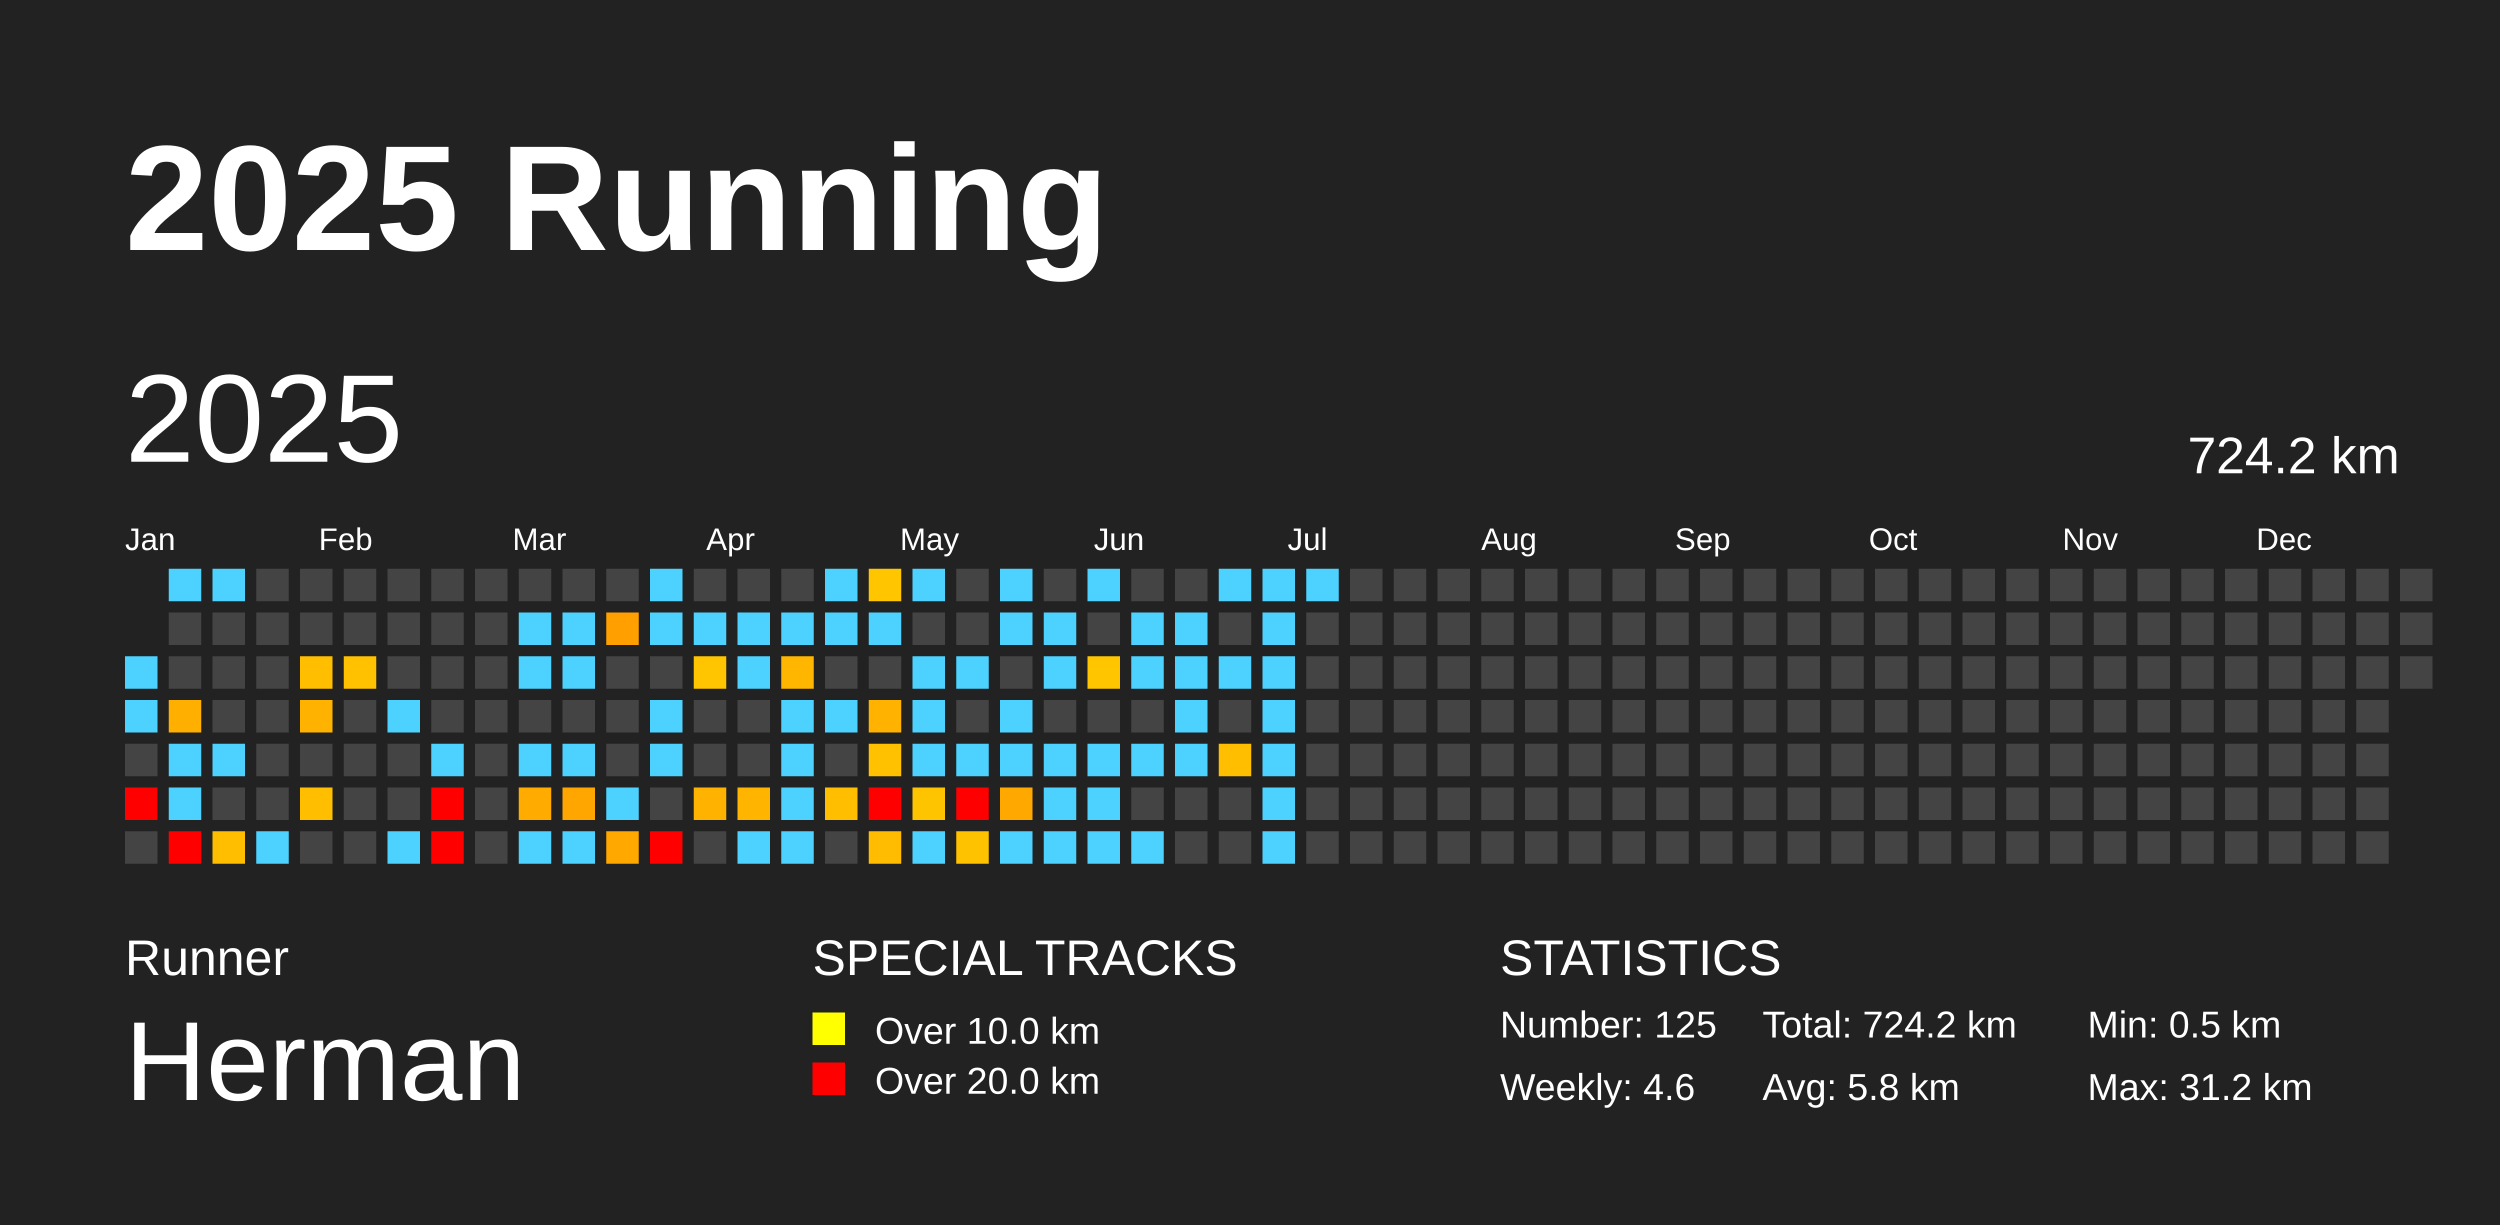
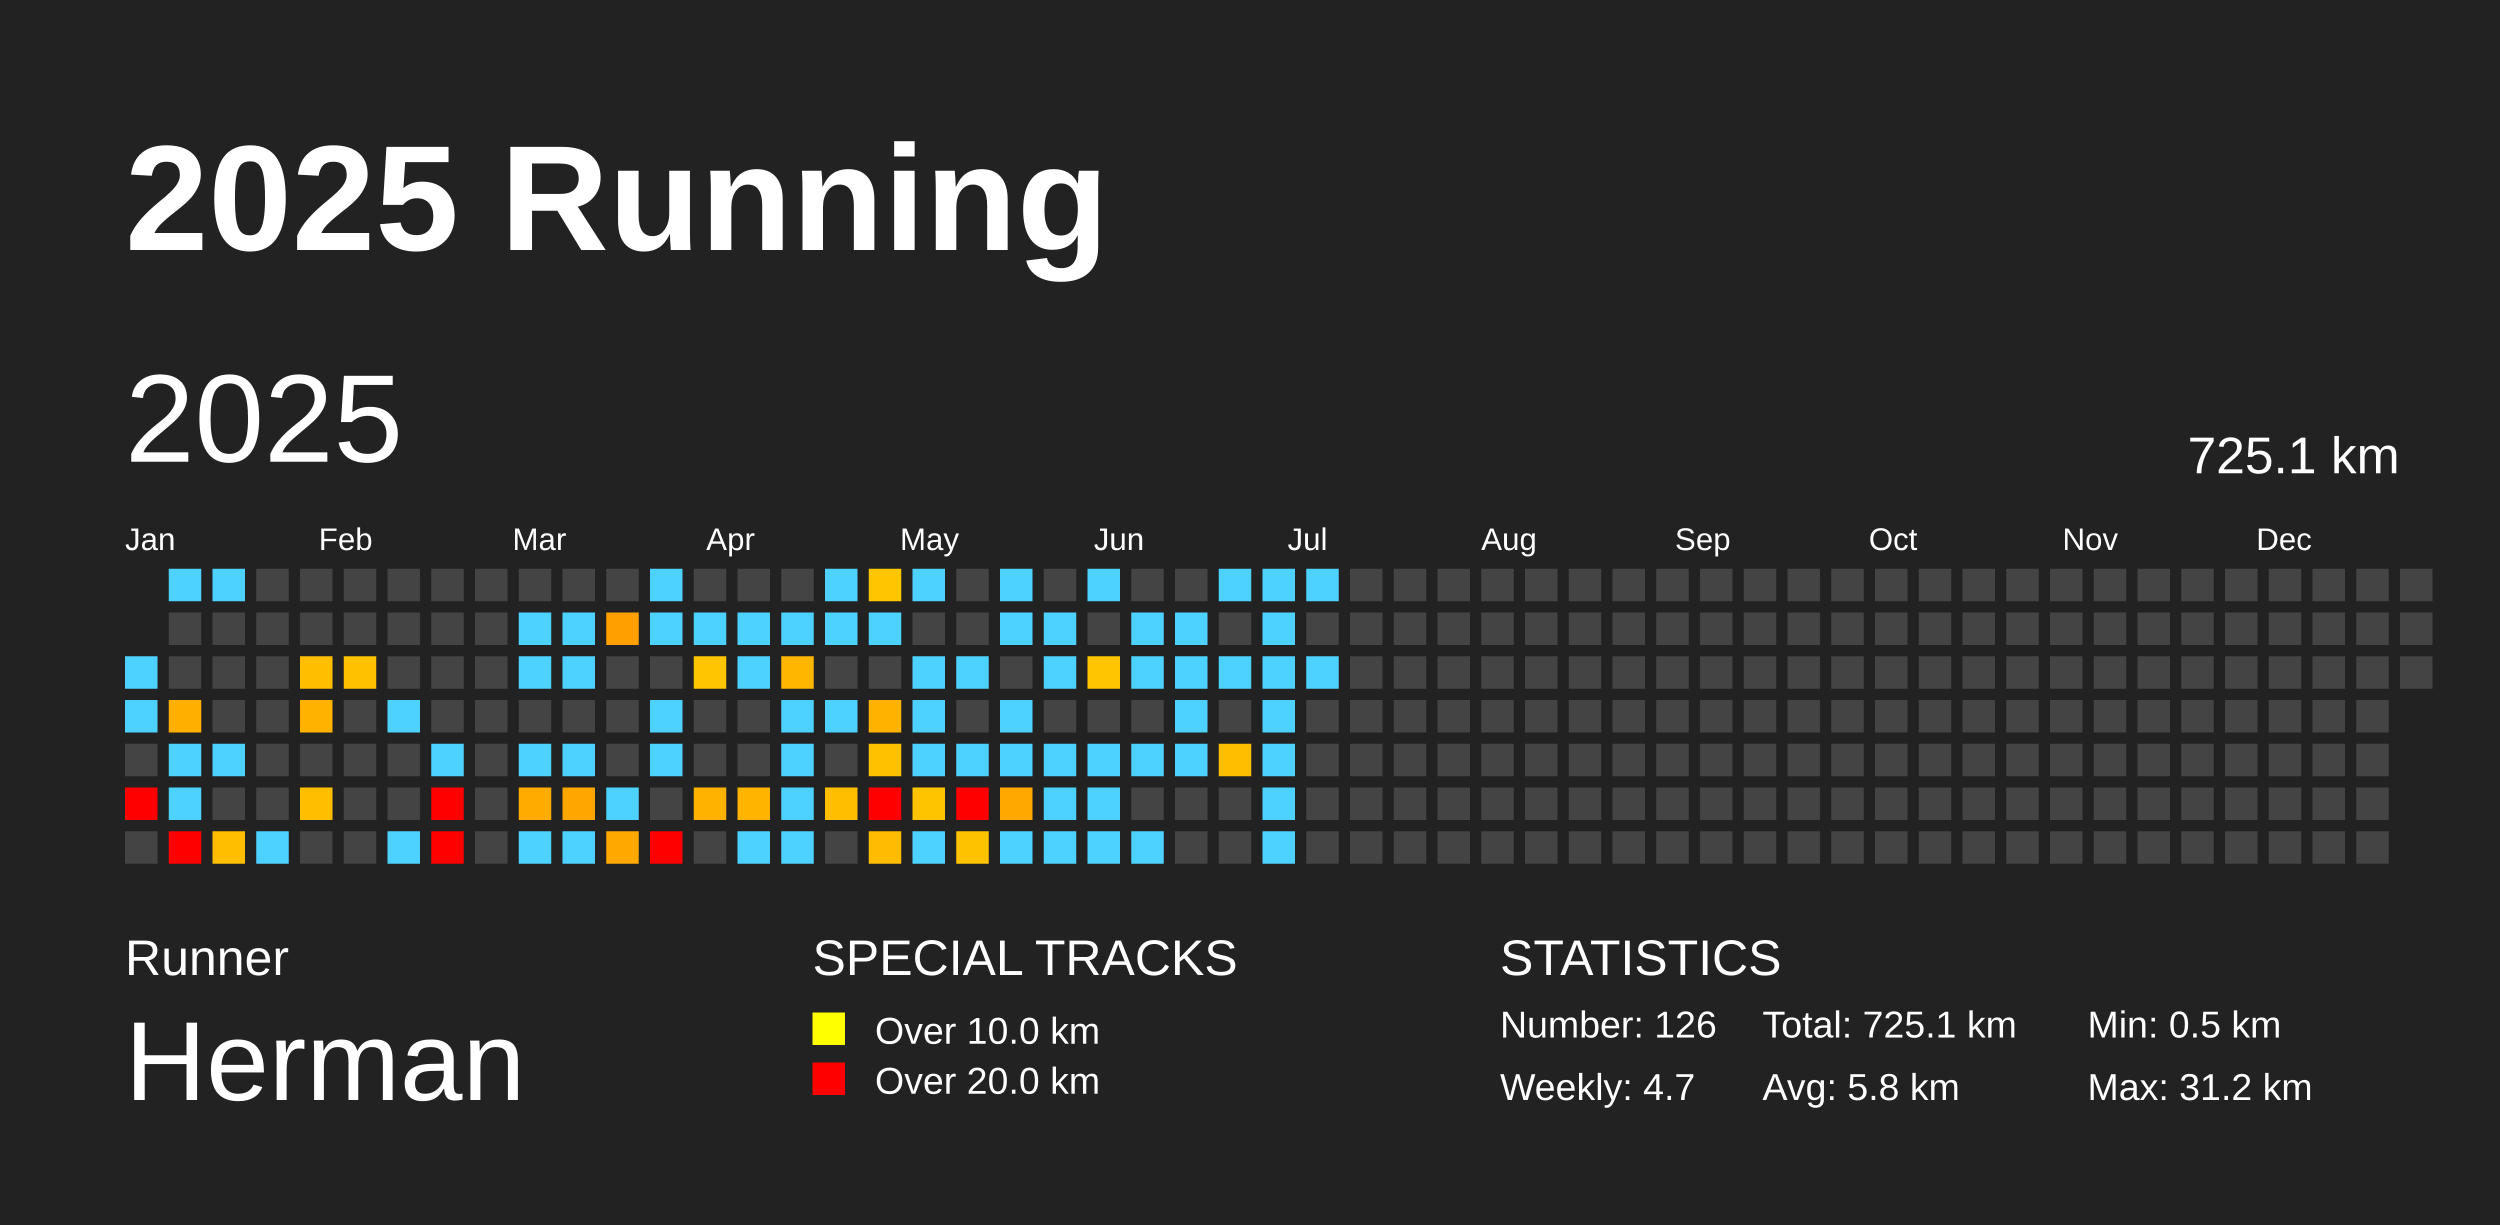
<svg xmlns="http://www.w3.org/2000/svg" baseProfile="full" height="98mm" version="1.1" viewBox="0,0,200,98" width="200mm">
  <defs />
  <rect fill="#222222" height="98" width="200" x="0" y="0" />
  <text fill="#FFFFFF" style="font-size:12px; font-family:Arial; font-weight:bold;" x="10" y="20">2025 Running</text>
  <text fill="#FFFFFF" style="font-size:4px; font-family:Arial" x="10" y="78">Runner</text>
  <text fill="#FFFFFF" style="font-size:9px; font-family:Arial" x="10" y="88">Herman</text>
  <text fill="#FFFFFF" style="font-size:4px; font-family:Arial" x="65" y="78">SPECIAL TRACKS</text>
  <rect fill="yellow" height="2.6" width="2.6" x="65" y="81" />
  <text fill="#FFFFFF" style="font-size:3px; font-family:Arial" x="70" y="83.5">Over 10.0 km</text>
  <rect fill="red" height="2.6" width="2.6" x="65" y="85" />
  <text fill="#FFFFFF" style="font-size:3px; font-family:Arial" x="70" y="87.5">Over 20.0 km</text>
  <text fill="#FFFFFF" style="font-size:4px; font-family:Arial" x="120" y="78">STATISTICS</text>
-   <text fill="#FFFFFF" style="font-size:3px; font-family:Arial" x="120" y="83">Number: 125</text>
-   <text fill="#FFFFFF" style="font-size:3px; font-family:Arial" x="120" y="88">Weekly: 4.6</text>
-   <text fill="#FFFFFF" style="font-size:3px; font-family:Arial" x="141" y="83">Total: 724.2 km</text>
+   <text fill="#FFFFFF" style="font-size:3px; font-family:Arial" x="120" y="83">Number: 126</text>
+   <text fill="#FFFFFF" style="font-size:3px; font-family:Arial" x="120" y="88">Weekly: 4.7</text>
+   <text fill="#FFFFFF" style="font-size:3px; font-family:Arial" x="141" y="83">Total: 725.1 km</text>
  <text fill="#FFFFFF" style="font-size:3px; font-family:Arial" x="141" y="88">Avg: 5.8 km</text>
  <text fill="#FFFFFF" style="font-size:3px; font-family:Arial" x="167" y="83">Min: 0.5 km</text>
  <text fill="#FFFFFF" style="font-size:3px; font-family:Arial" x="167" y="88">Max: 31.2 km</text>
  <text dominant-baseline="hanging" fill="#FFFFFF" style="font-size:10.0px; font-family:Arial;" x="10" y="30">2025</text>
-   <text dominant-baseline="hanging" fill="#FFFFFF" style="font-size:4.125px; font-family:Arial;" x="175" y="35">724.2 km</text>
+   <text dominant-baseline="hanging" fill="#FFFFFF" style="font-size:4.125px; font-family:Arial;" x="175" y="35">725.1 km</text>
  <text fill="#FFFFFF" style="font-size:2.5px; font-family:Arial" x="10.0" y="44">Jan</text>
  <text fill="#FFFFFF" style="font-size:2.5px; font-family:Arial" x="25.5" y="44">Feb</text>
  <text fill="#FFFFFF" style="font-size:2.5px; font-family:Arial" x="41.0" y="44">Mar</text>
  <text fill="#FFFFFF" style="font-size:2.5px; font-family:Arial" x="56.5" y="44">Apr</text>
  <text fill="#FFFFFF" style="font-size:2.5px; font-family:Arial" x="72.0" y="44">May</text>
  <text fill="#FFFFFF" style="font-size:2.5px; font-family:Arial" x="87.5" y="44">Jun</text>
  <text fill="#FFFFFF" style="font-size:2.5px; font-family:Arial" x="103.0" y="44">Jul</text>
  <text fill="#FFFFFF" style="font-size:2.5px; font-family:Arial" x="118.5" y="44">Aug</text>
  <text fill="#FFFFFF" style="font-size:2.5px; font-family:Arial" x="134.0" y="44">Sep</text>
  <text fill="#FFFFFF" style="font-size:2.5px; font-family:Arial" x="149.5" y="44">Oct</text>
  <text fill="#FFFFFF" style="font-size:2.5px; font-family:Arial" x="165.0" y="44">Nov</text>
  <text fill="#FFFFFF" style="font-size:2.5px; font-family:Arial" x="180.5" y="44">Dec</text>
  <rect fill="#4dd2ff" height="2.6" width="2.6" x="10.0" y="52.5" />
  <rect fill="#4dd2ff" height="2.6" width="2.6" x="10.0" y="56.0" />
  <rect fill="#444444" height="2.6" width="2.6" x="10.0" y="59.5" />
  <rect fill="red" height="2.6" width="2.6" x="10.0" y="63.0" />
  <rect fill="#444444" height="2.6" width="2.6" x="10.0" y="66.5" />
  <rect fill="#4dd2ff" height="2.6" width="2.6" x="13.5" y="45.5" />
  <rect fill="#444444" height="2.6" width="2.6" x="13.5" y="49.0" />
  <rect fill="#444444" height="2.6" width="2.6" x="13.5" y="52.5" />
  <rect fill="#ffaf00" height="2.6" width="2.6" x="13.5" y="56.0" />
  <rect fill="#4dd2ff" height="2.6" width="2.6" x="13.5" y="59.5" />
  <rect fill="#4dd2ff" height="2.6" width="2.6" x="13.5" y="63.0" />
  <rect fill="red" height="2.6" width="2.6" x="13.5" y="66.5" />
  <rect fill="#4dd2ff" height="2.6" width="2.6" x="17.0" y="45.5" />
  <rect fill="#444444" height="2.6" width="2.6" x="17.0" y="49.0" />
  <rect fill="#444444" height="2.6" width="2.6" x="17.0" y="52.5" />
  <rect fill="#444444" height="2.6" width="2.6" x="17.0" y="56.0" />
  <rect fill="#4dd2ff" height="2.6" width="2.6" x="17.0" y="59.5" />
  <rect fill="#444444" height="2.6" width="2.6" x="17.0" y="63.0" />
  <rect fill="#ffbe00" height="2.6" width="2.6" x="17.0" y="66.5" />
  <rect fill="#444444" height="2.6" width="2.6" x="20.5" y="45.5" />
  <rect fill="#444444" height="2.6" width="2.6" x="20.5" y="49.0" />
  <rect fill="#444444" height="2.6" width="2.6" x="20.5" y="52.5" />
  <rect fill="#444444" height="2.6" width="2.6" x="20.5" y="56.0" />
  <rect fill="#444444" height="2.6" width="2.6" x="20.5" y="59.5" />
  <rect fill="#444444" height="2.6" width="2.6" x="20.5" y="63.0" />
  <rect fill="#4dd2ff" height="2.6" width="2.6" x="20.5" y="66.5" />
  <rect fill="#444444" height="2.6" width="2.6" x="24.0" y="45.5" />
  <rect fill="#444444" height="2.6" width="2.6" x="24.0" y="49.0" />
  <rect fill="#ffbf00" height="2.6" width="2.6" x="24.0" y="52.5" />
  <rect fill="#ffb300" height="2.6" width="2.6" x="24.0" y="56.0" />
  <rect fill="#444444" height="2.6" width="2.6" x="24.0" y="59.5" />
  <rect fill="#ffbf00" height="2.6" width="2.6" x="24.0" y="63.0" />
  <rect fill="#444444" height="2.6" width="2.6" x="24.0" y="66.5" />
  <rect fill="#444444" height="2.6" width="2.6" x="27.5" y="45.5" />
  <rect fill="#444444" height="2.6" width="2.6" x="27.5" y="49.0" />
  <rect fill="#ffc100" height="2.6" width="2.6" x="27.5" y="52.5" />
  <rect fill="#444444" height="2.6" width="2.6" x="27.5" y="56.0" />
  <rect fill="#444444" height="2.6" width="2.6" x="27.5" y="59.5" />
  <rect fill="#444444" height="2.6" width="2.6" x="27.5" y="63.0" />
  <rect fill="#444444" height="2.6" width="2.6" x="27.5" y="66.5" />
  <rect fill="#444444" height="2.6" width="2.6" x="31.0" y="45.5" />
  <rect fill="#444444" height="2.6" width="2.6" x="31.0" y="49.0" />
  <rect fill="#444444" height="2.6" width="2.6" x="31.0" y="52.5" />
  <rect fill="#4dd2ff" height="2.6" width="2.6" x="31.0" y="56.0" />
  <rect fill="#444444" height="2.6" width="2.6" x="31.0" y="59.5" />
  <rect fill="#444444" height="2.6" width="2.6" x="31.0" y="63.0" />
  <rect fill="#4dd2ff" height="2.6" width="2.6" x="31.0" y="66.5" />
  <rect fill="#444444" height="2.6" width="2.6" x="34.5" y="45.5" />
  <rect fill="#444444" height="2.6" width="2.6" x="34.5" y="49.0" />
  <rect fill="#444444" height="2.6" width="2.6" x="34.5" y="52.5" />
  <rect fill="#444444" height="2.6" width="2.6" x="34.5" y="56.0" />
  <rect fill="#4dd2ff" height="2.6" width="2.6" x="34.5" y="59.5" />
  <rect fill="red" height="2.6" width="2.6" x="34.5" y="63.0" />
  <rect fill="red" height="2.6" width="2.6" x="34.5" y="66.5" />
  <rect fill="#444444" height="2.6" width="2.6" x="38.0" y="45.5" />
  <rect fill="#444444" height="2.6" width="2.6" x="38.0" y="49.0" />
  <rect fill="#444444" height="2.6" width="2.6" x="38.0" y="52.5" />
  <rect fill="#444444" height="2.6" width="2.6" x="38.0" y="56.0" />
  <rect fill="#444444" height="2.6" width="2.6" x="38.0" y="59.5" />
  <rect fill="#444444" height="2.6" width="2.6" x="38.0" y="63.0" />
  <rect fill="#444444" height="2.6" width="2.6" x="38.0" y="66.5" />
  <rect fill="#444444" height="2.6" width="2.6" x="41.5" y="45.5" />
  <rect fill="#4dd2ff" height="2.6" width="2.6" x="41.5" y="49.0" />
  <rect fill="#4dd2ff" height="2.6" width="2.6" x="41.5" y="52.5" />
  <rect fill="#444444" height="2.6" width="2.6" x="41.5" y="56.0" />
  <rect fill="#4dd2ff" height="2.6" width="2.6" x="41.5" y="59.5" />
  <rect fill="#ffab00" height="2.6" width="2.6" x="41.5" y="63.0" />
  <rect fill="#4dd2ff" height="2.6" width="2.6" x="41.5" y="66.5" />
  <rect fill="#444444" height="2.6" width="2.6" x="45.0" y="45.5" />
  <rect fill="#4dd2ff" height="2.6" width="2.6" x="45.0" y="49.0" />
  <rect fill="#4dd2ff" height="2.6" width="2.6" x="45.0" y="52.5" />
  <rect fill="#444444" height="2.6" width="2.6" x="45.0" y="56.0" />
  <rect fill="#4dd2ff" height="2.6" width="2.6" x="45.0" y="59.5" />
  <rect fill="#ffa600" height="2.6" width="2.6" x="45.0" y="63.0" />
  <rect fill="#4dd2ff" height="2.6" width="2.6" x="45.0" y="66.5" />
  <rect fill="#444444" height="2.6" width="2.6" x="48.5" y="45.5" />
  <rect fill="#ff9f00" height="2.6" width="2.6" x="48.5" y="49.0" />
  <rect fill="#444444" height="2.6" width="2.6" x="48.5" y="52.5" />
  <rect fill="#444444" height="2.6" width="2.6" x="48.5" y="56.0" />
  <rect fill="#444444" height="2.6" width="2.6" x="48.5" y="59.5" />
  <rect fill="#4dd2ff" height="2.6" width="2.6" x="48.5" y="63.0" />
  <rect fill="#ffa800" height="2.6" width="2.6" x="48.5" y="66.5" />
  <rect fill="#4dd2ff" height="2.6" width="2.6" x="52.0" y="45.5" />
  <rect fill="#4dd2ff" height="2.6" width="2.6" x="52.0" y="49.0" />
  <rect fill="#444444" height="2.6" width="2.6" x="52.0" y="52.5" />
  <rect fill="#4dd2ff" height="2.6" width="2.6" x="52.0" y="56.0" />
  <rect fill="#4dd2ff" height="2.6" width="2.6" x="52.0" y="59.5" />
  <rect fill="#444444" height="2.6" width="2.6" x="52.0" y="63.0" />
  <rect fill="red" height="2.6" width="2.6" x="52.0" y="66.5" />
  <rect fill="#444444" height="2.6" width="2.6" x="55.5" y="45.5" />
  <rect fill="#4dd2ff" height="2.6" width="2.6" x="55.5" y="49.0" />
  <rect fill="#ffc500" height="2.6" width="2.6" x="55.5" y="52.5" />
  <rect fill="#444444" height="2.6" width="2.6" x="55.5" y="56.0" />
  <rect fill="#444444" height="2.6" width="2.6" x="55.5" y="59.5" />
  <rect fill="#ffb300" height="2.6" width="2.6" x="55.5" y="63.0" />
  <rect fill="#444444" height="2.6" width="2.6" x="55.5" y="66.5" />
  <rect fill="#444444" height="2.6" width="2.6" x="59.0" y="45.5" />
  <rect fill="#4dd2ff" height="2.6" width="2.6" x="59.0" y="49.0" />
  <rect fill="#4dd2ff" height="2.6" width="2.6" x="59.0" y="52.5" />
  <rect fill="#444444" height="2.6" width="2.6" x="59.0" y="56.0" />
  <rect fill="#444444" height="2.6" width="2.6" x="59.0" y="59.5" />
  <rect fill="#ffb400" height="2.6" width="2.6" x="59.0" y="63.0" />
  <rect fill="#4dd2ff" height="2.6" width="2.6" x="59.0" y="66.5" />
  <rect fill="#444444" height="2.6" width="2.6" x="62.5" y="45.5" />
  <rect fill="#4dd2ff" height="2.6" width="2.6" x="62.5" y="49.0" />
  <rect fill="#ffb600" height="2.6" width="2.6" x="62.5" y="52.5" />
  <rect fill="#4dd2ff" height="2.6" width="2.6" x="62.5" y="56.0" />
  <rect fill="#4dd2ff" height="2.6" width="2.6" x="62.5" y="59.5" />
  <rect fill="#4dd2ff" height="2.6" width="2.6" x="62.5" y="63.0" />
  <rect fill="#4dd2ff" height="2.6" width="2.6" x="62.5" y="66.5" />
  <rect fill="#4dd2ff" height="2.6" width="2.6" x="66.0" y="45.5" />
  <rect fill="#4dd2ff" height="2.6" width="2.6" x="66.0" y="49.0" />
  <rect fill="#444444" height="2.6" width="2.6" x="66.0" y="52.5" />
  <rect fill="#4dd2ff" height="2.6" width="2.6" x="66.0" y="56.0" />
  <rect fill="#444444" height="2.6" width="2.6" x="66.0" y="59.5" />
  <rect fill="#ffbf00" height="2.6" width="2.6" x="66.0" y="63.0" />
  <rect fill="#444444" height="2.6" width="2.6" x="66.0" y="66.5" />
  <rect fill="#ffc600" height="2.6" width="2.6" x="69.5" y="45.5" />
  <rect fill="#4dd2ff" height="2.6" width="2.6" x="69.5" y="49.0" />
  <rect fill="#444444" height="2.6" width="2.6" x="69.5" y="52.5" />
  <rect fill="#ffb200" height="2.6" width="2.6" x="69.5" y="56.0" />
  <rect fill="#ffc100" height="2.6" width="2.6" x="69.5" y="59.5" />
  <rect fill="red" height="2.6" width="2.6" x="69.5" y="63.0" />
  <rect fill="#ffbc00" height="2.6" width="2.6" x="69.5" y="66.5" />
  <rect fill="#4dd2ff" height="2.6" width="2.6" x="73.0" y="45.5" />
  <rect fill="#444444" height="2.6" width="2.6" x="73.0" y="49.0" />
  <rect fill="#4dd2ff" height="2.6" width="2.6" x="73.0" y="52.5" />
  <rect fill="#4dd2ff" height="2.6" width="2.6" x="73.0" y="56.0" />
  <rect fill="#4dd2ff" height="2.6" width="2.6" x="73.0" y="59.5" />
  <rect fill="#ffc400" height="2.6" width="2.6" x="73.0" y="63.0" />
  <rect fill="#4dd2ff" height="2.6" width="2.6" x="73.0" y="66.5" />
  <rect fill="#444444" height="2.6" width="2.6" x="76.5" y="45.5" />
  <rect fill="#444444" height="2.6" width="2.6" x="76.5" y="49.0" />
  <rect fill="#4dd2ff" height="2.6" width="2.6" x="76.5" y="52.5" />
  <rect fill="#444444" height="2.6" width="2.6" x="76.5" y="56.0" />
  <rect fill="#4dd2ff" height="2.6" width="2.6" x="76.5" y="59.5" />
  <rect fill="red" height="2.6" width="2.6" x="76.5" y="63.0" />
  <rect fill="#ffc200" height="2.6" width="2.6" x="76.5" y="66.5" />
  <rect fill="#4dd2ff" height="2.6" width="2.6" x="80.0" y="45.5" />
  <rect fill="#4dd2ff" height="2.6" width="2.6" x="80.0" y="49.0" />
  <rect fill="#444444" height="2.6" width="2.6" x="80.0" y="52.5" />
  <rect fill="#4dd2ff" height="2.6" width="2.6" x="80.0" y="56.0" />
  <rect fill="#4dd2ff" height="2.6" width="2.6" x="80.0" y="59.5" />
  <rect fill="#ffa800" height="2.6" width="2.6" x="80.0" y="63.0" />
  <rect fill="#4dd2ff" height="2.6" width="2.6" x="80.0" y="66.5" />
  <rect fill="#444444" height="2.6" width="2.6" x="83.5" y="45.5" />
  <rect fill="#4dd2ff" height="2.6" width="2.6" x="83.5" y="49.0" />
  <rect fill="#4dd2ff" height="2.6" width="2.6" x="83.5" y="52.5" />
  <rect fill="#444444" height="2.6" width="2.6" x="83.5" y="56.0" />
  <rect fill="#4dd2ff" height="2.6" width="2.6" x="83.5" y="59.5" />
  <rect fill="#4dd2ff" height="2.6" width="2.6" x="83.5" y="63.0" />
  <rect fill="#4dd2ff" height="2.6" width="2.6" x="83.5" y="66.5" />
  <rect fill="#4dd2ff" height="2.6" width="2.6" x="87.0" y="45.5" />
  <rect fill="#444444" height="2.6" width="2.6" x="87.0" y="49.0" />
  <rect fill="#ffc600" height="2.6" width="2.6" x="87.0" y="52.5" />
  <rect fill="#444444" height="2.6" width="2.6" x="87.0" y="56.0" />
  <rect fill="#4dd2ff" height="2.6" width="2.6" x="87.0" y="59.5" />
  <rect fill="#4dd2ff" height="2.6" width="2.6" x="87.0" y="63.0" />
  <rect fill="#4dd2ff" height="2.6" width="2.6" x="87.0" y="66.5" />
  <rect fill="#444444" height="2.6" width="2.6" x="90.5" y="45.5" />
  <rect fill="#4dd2ff" height="2.6" width="2.6" x="90.5" y="49.0" />
  <rect fill="#4dd2ff" height="2.6" width="2.6" x="90.5" y="52.5" />
  <rect fill="#444444" height="2.6" width="2.6" x="90.5" y="56.0" />
  <rect fill="#4dd2ff" height="2.6" width="2.6" x="90.5" y="59.5" />
  <rect fill="#444444" height="2.6" width="2.6" x="90.5" y="63.0" />
  <rect fill="#4dd2ff" height="2.6" width="2.6" x="90.5" y="66.5" />
  <rect fill="#444444" height="2.6" width="2.6" x="94.0" y="45.5" />
  <rect fill="#4dd2ff" height="2.6" width="2.6" x="94.0" y="49.0" />
  <rect fill="#4dd2ff" height="2.6" width="2.6" x="94.0" y="52.5" />
  <rect fill="#4dd2ff" height="2.6" width="2.6" x="94.0" y="56.0" />
  <rect fill="#4dd2ff" height="2.6" width="2.6" x="94.0" y="59.5" />
  <rect fill="#444444" height="2.6" width="2.6" x="94.0" y="63.0" />
  <rect fill="#444444" height="2.6" width="2.6" x="94.0" y="66.5" />
  <rect fill="#4dd2ff" height="2.6" width="2.6" x="97.5" y="45.5" />
  <rect fill="#444444" height="2.6" width="2.6" x="97.5" y="49.0" />
  <rect fill="#4dd2ff" height="2.6" width="2.6" x="97.5" y="52.5" />
  <rect fill="#444444" height="2.6" width="2.6" x="97.5" y="56.0" />
  <rect fill="#ffbf00" height="2.6" width="2.6" x="97.5" y="59.5" />
  <rect fill="#444444" height="2.6" width="2.6" x="97.5" y="63.0" />
  <rect fill="#444444" height="2.6" width="2.6" x="97.5" y="66.5" />
  <rect fill="#4dd2ff" height="2.6" width="2.6" x="101.0" y="45.5" />
  <rect fill="#4dd2ff" height="2.6" width="2.6" x="101.0" y="49.0" />
  <rect fill="#4dd2ff" height="2.6" width="2.6" x="101.0" y="52.5" />
  <rect fill="#4dd2ff" height="2.6" width="2.6" x="101.0" y="56.0" />
  <rect fill="#4dd2ff" height="2.6" width="2.6" x="101.0" y="59.5" />
  <rect fill="#4dd2ff" height="2.6" width="2.6" x="101.0" y="63.0" />
  <rect fill="#4dd2ff" height="2.6" width="2.6" x="101.0" y="66.5" />
  <rect fill="#4dd2ff" height="2.6" width="2.6" x="104.5" y="45.5" />
  <rect fill="#444444" height="2.6" width="2.6" x="104.5" y="49.0" />
-   <rect fill="#444444" height="2.6" width="2.6" x="104.5" y="52.5" />
+   <rect fill="#4dd2ff" height="2.6" width="2.6" x="104.5" y="52.5" />
  <rect fill="#444444" height="2.6" width="2.6" x="104.5" y="56.0" />
  <rect fill="#444444" height="2.6" width="2.6" x="104.5" y="59.5" />
  <rect fill="#444444" height="2.6" width="2.6" x="104.5" y="63.0" />
  <rect fill="#444444" height="2.6" width="2.6" x="104.5" y="66.5" />
  <rect fill="#444444" height="2.6" width="2.6" x="108.0" y="45.5" />
  <rect fill="#444444" height="2.6" width="2.6" x="108.0" y="49.0" />
  <rect fill="#444444" height="2.6" width="2.6" x="108.0" y="52.5" />
  <rect fill="#444444" height="2.6" width="2.6" x="108.0" y="56.0" />
  <rect fill="#444444" height="2.6" width="2.6" x="108.0" y="59.5" />
  <rect fill="#444444" height="2.6" width="2.6" x="108.0" y="63.0" />
  <rect fill="#444444" height="2.6" width="2.6" x="108.0" y="66.5" />
  <rect fill="#444444" height="2.6" width="2.6" x="111.5" y="45.5" />
  <rect fill="#444444" height="2.6" width="2.6" x="111.5" y="49.0" />
  <rect fill="#444444" height="2.6" width="2.6" x="111.5" y="52.5" />
  <rect fill="#444444" height="2.6" width="2.6" x="111.5" y="56.0" />
  <rect fill="#444444" height="2.6" width="2.6" x="111.5" y="59.5" />
  <rect fill="#444444" height="2.6" width="2.6" x="111.5" y="63.0" />
  <rect fill="#444444" height="2.6" width="2.6" x="111.5" y="66.5" />
  <rect fill="#444444" height="2.6" width="2.6" x="115.0" y="45.5" />
  <rect fill="#444444" height="2.6" width="2.6" x="115.0" y="49.0" />
  <rect fill="#444444" height="2.6" width="2.6" x="115.0" y="52.5" />
  <rect fill="#444444" height="2.6" width="2.6" x="115.0" y="56.0" />
  <rect fill="#444444" height="2.6" width="2.6" x="115.0" y="59.5" />
  <rect fill="#444444" height="2.6" width="2.6" x="115.0" y="63.0" />
  <rect fill="#444444" height="2.6" width="2.6" x="115.0" y="66.5" />
  <rect fill="#444444" height="2.6" width="2.6" x="118.5" y="45.5" />
  <rect fill="#444444" height="2.6" width="2.6" x="118.5" y="49.0" />
  <rect fill="#444444" height="2.6" width="2.6" x="118.5" y="52.5" />
  <rect fill="#444444" height="2.6" width="2.6" x="118.5" y="56.0" />
  <rect fill="#444444" height="2.6" width="2.6" x="118.5" y="59.5" />
  <rect fill="#444444" height="2.6" width="2.6" x="118.5" y="63.0" />
  <rect fill="#444444" height="2.6" width="2.6" x="118.5" y="66.5" />
  <rect fill="#444444" height="2.6" width="2.6" x="122.0" y="45.5" />
  <rect fill="#444444" height="2.6" width="2.6" x="122.0" y="49.0" />
  <rect fill="#444444" height="2.6" width="2.6" x="122.0" y="52.5" />
  <rect fill="#444444" height="2.6" width="2.6" x="122.0" y="56.0" />
  <rect fill="#444444" height="2.6" width="2.6" x="122.0" y="59.5" />
  <rect fill="#444444" height="2.6" width="2.6" x="122.0" y="63.0" />
  <rect fill="#444444" height="2.6" width="2.6" x="122.0" y="66.5" />
  <rect fill="#444444" height="2.6" width="2.6" x="125.5" y="45.5" />
  <rect fill="#444444" height="2.6" width="2.6" x="125.5" y="49.0" />
  <rect fill="#444444" height="2.6" width="2.6" x="125.5" y="52.5" />
  <rect fill="#444444" height="2.6" width="2.6" x="125.5" y="56.0" />
  <rect fill="#444444" height="2.6" width="2.6" x="125.5" y="59.5" />
  <rect fill="#444444" height="2.6" width="2.6" x="125.5" y="63.0" />
  <rect fill="#444444" height="2.6" width="2.6" x="125.5" y="66.5" />
  <rect fill="#444444" height="2.6" width="2.6" x="129.0" y="45.5" />
  <rect fill="#444444" height="2.6" width="2.6" x="129.0" y="49.0" />
  <rect fill="#444444" height="2.6" width="2.6" x="129.0" y="52.5" />
  <rect fill="#444444" height="2.6" width="2.6" x="129.0" y="56.0" />
  <rect fill="#444444" height="2.6" width="2.6" x="129.0" y="59.5" />
  <rect fill="#444444" height="2.6" width="2.6" x="129.0" y="63.0" />
  <rect fill="#444444" height="2.6" width="2.6" x="129.0" y="66.5" />
  <rect fill="#444444" height="2.6" width="2.6" x="132.5" y="45.5" />
  <rect fill="#444444" height="2.6" width="2.6" x="132.5" y="49.0" />
  <rect fill="#444444" height="2.6" width="2.6" x="132.5" y="52.5" />
  <rect fill="#444444" height="2.6" width="2.6" x="132.5" y="56.0" />
  <rect fill="#444444" height="2.6" width="2.6" x="132.5" y="59.5" />
  <rect fill="#444444" height="2.6" width="2.6" x="132.5" y="63.0" />
  <rect fill="#444444" height="2.6" width="2.6" x="132.5" y="66.5" />
  <rect fill="#444444" height="2.6" width="2.6" x="136.0" y="45.5" />
  <rect fill="#444444" height="2.6" width="2.6" x="136.0" y="49.0" />
  <rect fill="#444444" height="2.6" width="2.6" x="136.0" y="52.5" />
  <rect fill="#444444" height="2.6" width="2.6" x="136.0" y="56.0" />
  <rect fill="#444444" height="2.6" width="2.6" x="136.0" y="59.5" />
  <rect fill="#444444" height="2.6" width="2.6" x="136.0" y="63.0" />
  <rect fill="#444444" height="2.6" width="2.6" x="136.0" y="66.5" />
  <rect fill="#444444" height="2.6" width="2.6" x="139.5" y="45.5" />
  <rect fill="#444444" height="2.6" width="2.6" x="139.5" y="49.0" />
  <rect fill="#444444" height="2.6" width="2.6" x="139.5" y="52.5" />
  <rect fill="#444444" height="2.6" width="2.6" x="139.5" y="56.0" />
  <rect fill="#444444" height="2.6" width="2.6" x="139.5" y="59.5" />
  <rect fill="#444444" height="2.6" width="2.6" x="139.5" y="63.0" />
  <rect fill="#444444" height="2.6" width="2.6" x="139.5" y="66.5" />
  <rect fill="#444444" height="2.6" width="2.6" x="143.0" y="45.5" />
  <rect fill="#444444" height="2.6" width="2.6" x="143.0" y="49.0" />
  <rect fill="#444444" height="2.6" width="2.6" x="143.0" y="52.5" />
  <rect fill="#444444" height="2.6" width="2.6" x="143.0" y="56.0" />
  <rect fill="#444444" height="2.6" width="2.6" x="143.0" y="59.5" />
  <rect fill="#444444" height="2.6" width="2.6" x="143.0" y="63.0" />
  <rect fill="#444444" height="2.6" width="2.6" x="143.0" y="66.5" />
  <rect fill="#444444" height="2.6" width="2.6" x="146.5" y="45.5" />
  <rect fill="#444444" height="2.6" width="2.6" x="146.5" y="49.0" />
  <rect fill="#444444" height="2.6" width="2.6" x="146.5" y="52.5" />
  <rect fill="#444444" height="2.6" width="2.6" x="146.5" y="56.0" />
  <rect fill="#444444" height="2.6" width="2.6" x="146.5" y="59.5" />
  <rect fill="#444444" height="2.6" width="2.6" x="146.5" y="63.0" />
  <rect fill="#444444" height="2.6" width="2.6" x="146.5" y="66.5" />
  <rect fill="#444444" height="2.6" width="2.6" x="150.0" y="45.5" />
  <rect fill="#444444" height="2.6" width="2.6" x="150.0" y="49.0" />
  <rect fill="#444444" height="2.6" width="2.6" x="150.0" y="52.5" />
  <rect fill="#444444" height="2.6" width="2.6" x="150.0" y="56.0" />
  <rect fill="#444444" height="2.6" width="2.6" x="150.0" y="59.5" />
  <rect fill="#444444" height="2.6" width="2.6" x="150.0" y="63.0" />
  <rect fill="#444444" height="2.6" width="2.6" x="150.0" y="66.5" />
  <rect fill="#444444" height="2.6" width="2.6" x="153.5" y="45.5" />
  <rect fill="#444444" height="2.6" width="2.6" x="153.5" y="49.0" />
  <rect fill="#444444" height="2.6" width="2.6" x="153.5" y="52.5" />
  <rect fill="#444444" height="2.6" width="2.6" x="153.5" y="56.0" />
  <rect fill="#444444" height="2.6" width="2.6" x="153.5" y="59.5" />
  <rect fill="#444444" height="2.6" width="2.6" x="153.5" y="63.0" />
  <rect fill="#444444" height="2.6" width="2.6" x="153.5" y="66.5" />
  <rect fill="#444444" height="2.6" width="2.6" x="157.0" y="45.5" />
  <rect fill="#444444" height="2.6" width="2.6" x="157.0" y="49.0" />
  <rect fill="#444444" height="2.6" width="2.6" x="157.0" y="52.5" />
  <rect fill="#444444" height="2.6" width="2.6" x="157.0" y="56.0" />
  <rect fill="#444444" height="2.6" width="2.6" x="157.0" y="59.5" />
  <rect fill="#444444" height="2.6" width="2.6" x="157.0" y="63.0" />
  <rect fill="#444444" height="2.6" width="2.6" x="157.0" y="66.5" />
  <rect fill="#444444" height="2.6" width="2.6" x="160.5" y="45.5" />
  <rect fill="#444444" height="2.6" width="2.6" x="160.5" y="49.0" />
  <rect fill="#444444" height="2.6" width="2.6" x="160.5" y="52.5" />
  <rect fill="#444444" height="2.6" width="2.6" x="160.5" y="56.0" />
  <rect fill="#444444" height="2.6" width="2.6" x="160.5" y="59.5" />
  <rect fill="#444444" height="2.6" width="2.6" x="160.5" y="63.0" />
  <rect fill="#444444" height="2.6" width="2.6" x="160.5" y="66.5" />
  <rect fill="#444444" height="2.6" width="2.6" x="164.0" y="45.5" />
  <rect fill="#444444" height="2.6" width="2.6" x="164.0" y="49.0" />
  <rect fill="#444444" height="2.6" width="2.6" x="164.0" y="52.5" />
  <rect fill="#444444" height="2.6" width="2.6" x="164.0" y="56.0" />
  <rect fill="#444444" height="2.6" width="2.6" x="164.0" y="59.5" />
  <rect fill="#444444" height="2.6" width="2.6" x="164.0" y="63.0" />
  <rect fill="#444444" height="2.6" width="2.6" x="164.0" y="66.5" />
  <rect fill="#444444" height="2.6" width="2.6" x="167.5" y="45.5" />
  <rect fill="#444444" height="2.6" width="2.6" x="167.5" y="49.0" />
  <rect fill="#444444" height="2.6" width="2.6" x="167.5" y="52.5" />
  <rect fill="#444444" height="2.6" width="2.6" x="167.5" y="56.0" />
  <rect fill="#444444" height="2.6" width="2.6" x="167.5" y="59.5" />
  <rect fill="#444444" height="2.6" width="2.6" x="167.5" y="63.0" />
  <rect fill="#444444" height="2.6" width="2.6" x="167.5" y="66.5" />
  <rect fill="#444444" height="2.6" width="2.6" x="171.0" y="45.5" />
  <rect fill="#444444" height="2.6" width="2.6" x="171.0" y="49.0" />
  <rect fill="#444444" height="2.6" width="2.6" x="171.0" y="52.5" />
  <rect fill="#444444" height="2.6" width="2.6" x="171.0" y="56.0" />
  <rect fill="#444444" height="2.6" width="2.6" x="171.0" y="59.5" />
  <rect fill="#444444" height="2.6" width="2.6" x="171.0" y="63.0" />
  <rect fill="#444444" height="2.6" width="2.6" x="171.0" y="66.5" />
  <rect fill="#444444" height="2.6" width="2.6" x="174.5" y="45.5" />
  <rect fill="#444444" height="2.6" width="2.6" x="174.5" y="49.0" />
  <rect fill="#444444" height="2.6" width="2.6" x="174.5" y="52.5" />
  <rect fill="#444444" height="2.6" width="2.6" x="174.5" y="56.0" />
  <rect fill="#444444" height="2.6" width="2.6" x="174.5" y="59.5" />
  <rect fill="#444444" height="2.6" width="2.6" x="174.5" y="63.0" />
  <rect fill="#444444" height="2.6" width="2.6" x="174.5" y="66.5" />
  <rect fill="#444444" height="2.6" width="2.6" x="178.0" y="45.5" />
  <rect fill="#444444" height="2.6" width="2.6" x="178.0" y="49.0" />
  <rect fill="#444444" height="2.6" width="2.6" x="178.0" y="52.5" />
  <rect fill="#444444" height="2.6" width="2.6" x="178.0" y="56.0" />
  <rect fill="#444444" height="2.6" width="2.6" x="178.0" y="59.5" />
  <rect fill="#444444" height="2.6" width="2.6" x="178.0" y="63.0" />
  <rect fill="#444444" height="2.6" width="2.6" x="178.0" y="66.5" />
  <rect fill="#444444" height="2.6" width="2.6" x="181.5" y="45.5" />
  <rect fill="#444444" height="2.6" width="2.6" x="181.5" y="49.0" />
  <rect fill="#444444" height="2.6" width="2.6" x="181.5" y="52.5" />
  <rect fill="#444444" height="2.6" width="2.6" x="181.5" y="56.0" />
  <rect fill="#444444" height="2.6" width="2.6" x="181.5" y="59.5" />
  <rect fill="#444444" height="2.6" width="2.6" x="181.5" y="63.0" />
  <rect fill="#444444" height="2.6" width="2.6" x="181.5" y="66.5" />
  <rect fill="#444444" height="2.6" width="2.6" x="185.0" y="45.5" />
  <rect fill="#444444" height="2.6" width="2.6" x="185.0" y="49.0" />
  <rect fill="#444444" height="2.6" width="2.6" x="185.0" y="52.5" />
  <rect fill="#444444" height="2.6" width="2.6" x="185.0" y="56.0" />
  <rect fill="#444444" height="2.6" width="2.6" x="185.0" y="59.5" />
  <rect fill="#444444" height="2.6" width="2.6" x="185.0" y="63.0" />
  <rect fill="#444444" height="2.6" width="2.6" x="185.0" y="66.5" />
  <rect fill="#444444" height="2.6" width="2.6" x="188.5" y="45.5" />
  <rect fill="#444444" height="2.6" width="2.6" x="188.5" y="49.0" />
  <rect fill="#444444" height="2.6" width="2.6" x="188.5" y="52.5" />
  <rect fill="#444444" height="2.6" width="2.6" x="188.5" y="56.0" />
  <rect fill="#444444" height="2.6" width="2.6" x="188.5" y="59.5" />
  <rect fill="#444444" height="2.6" width="2.6" x="188.5" y="63.0" />
  <rect fill="#444444" height="2.6" width="2.6" x="188.5" y="66.5" />
  <rect fill="#444444" height="2.6" width="2.6" x="192.0" y="45.5" />
  <rect fill="#444444" height="2.6" width="2.6" x="192.0" y="49.0" />
  <rect fill="#444444" height="2.6" width="2.6" x="192.0" y="52.5" />
</svg>
